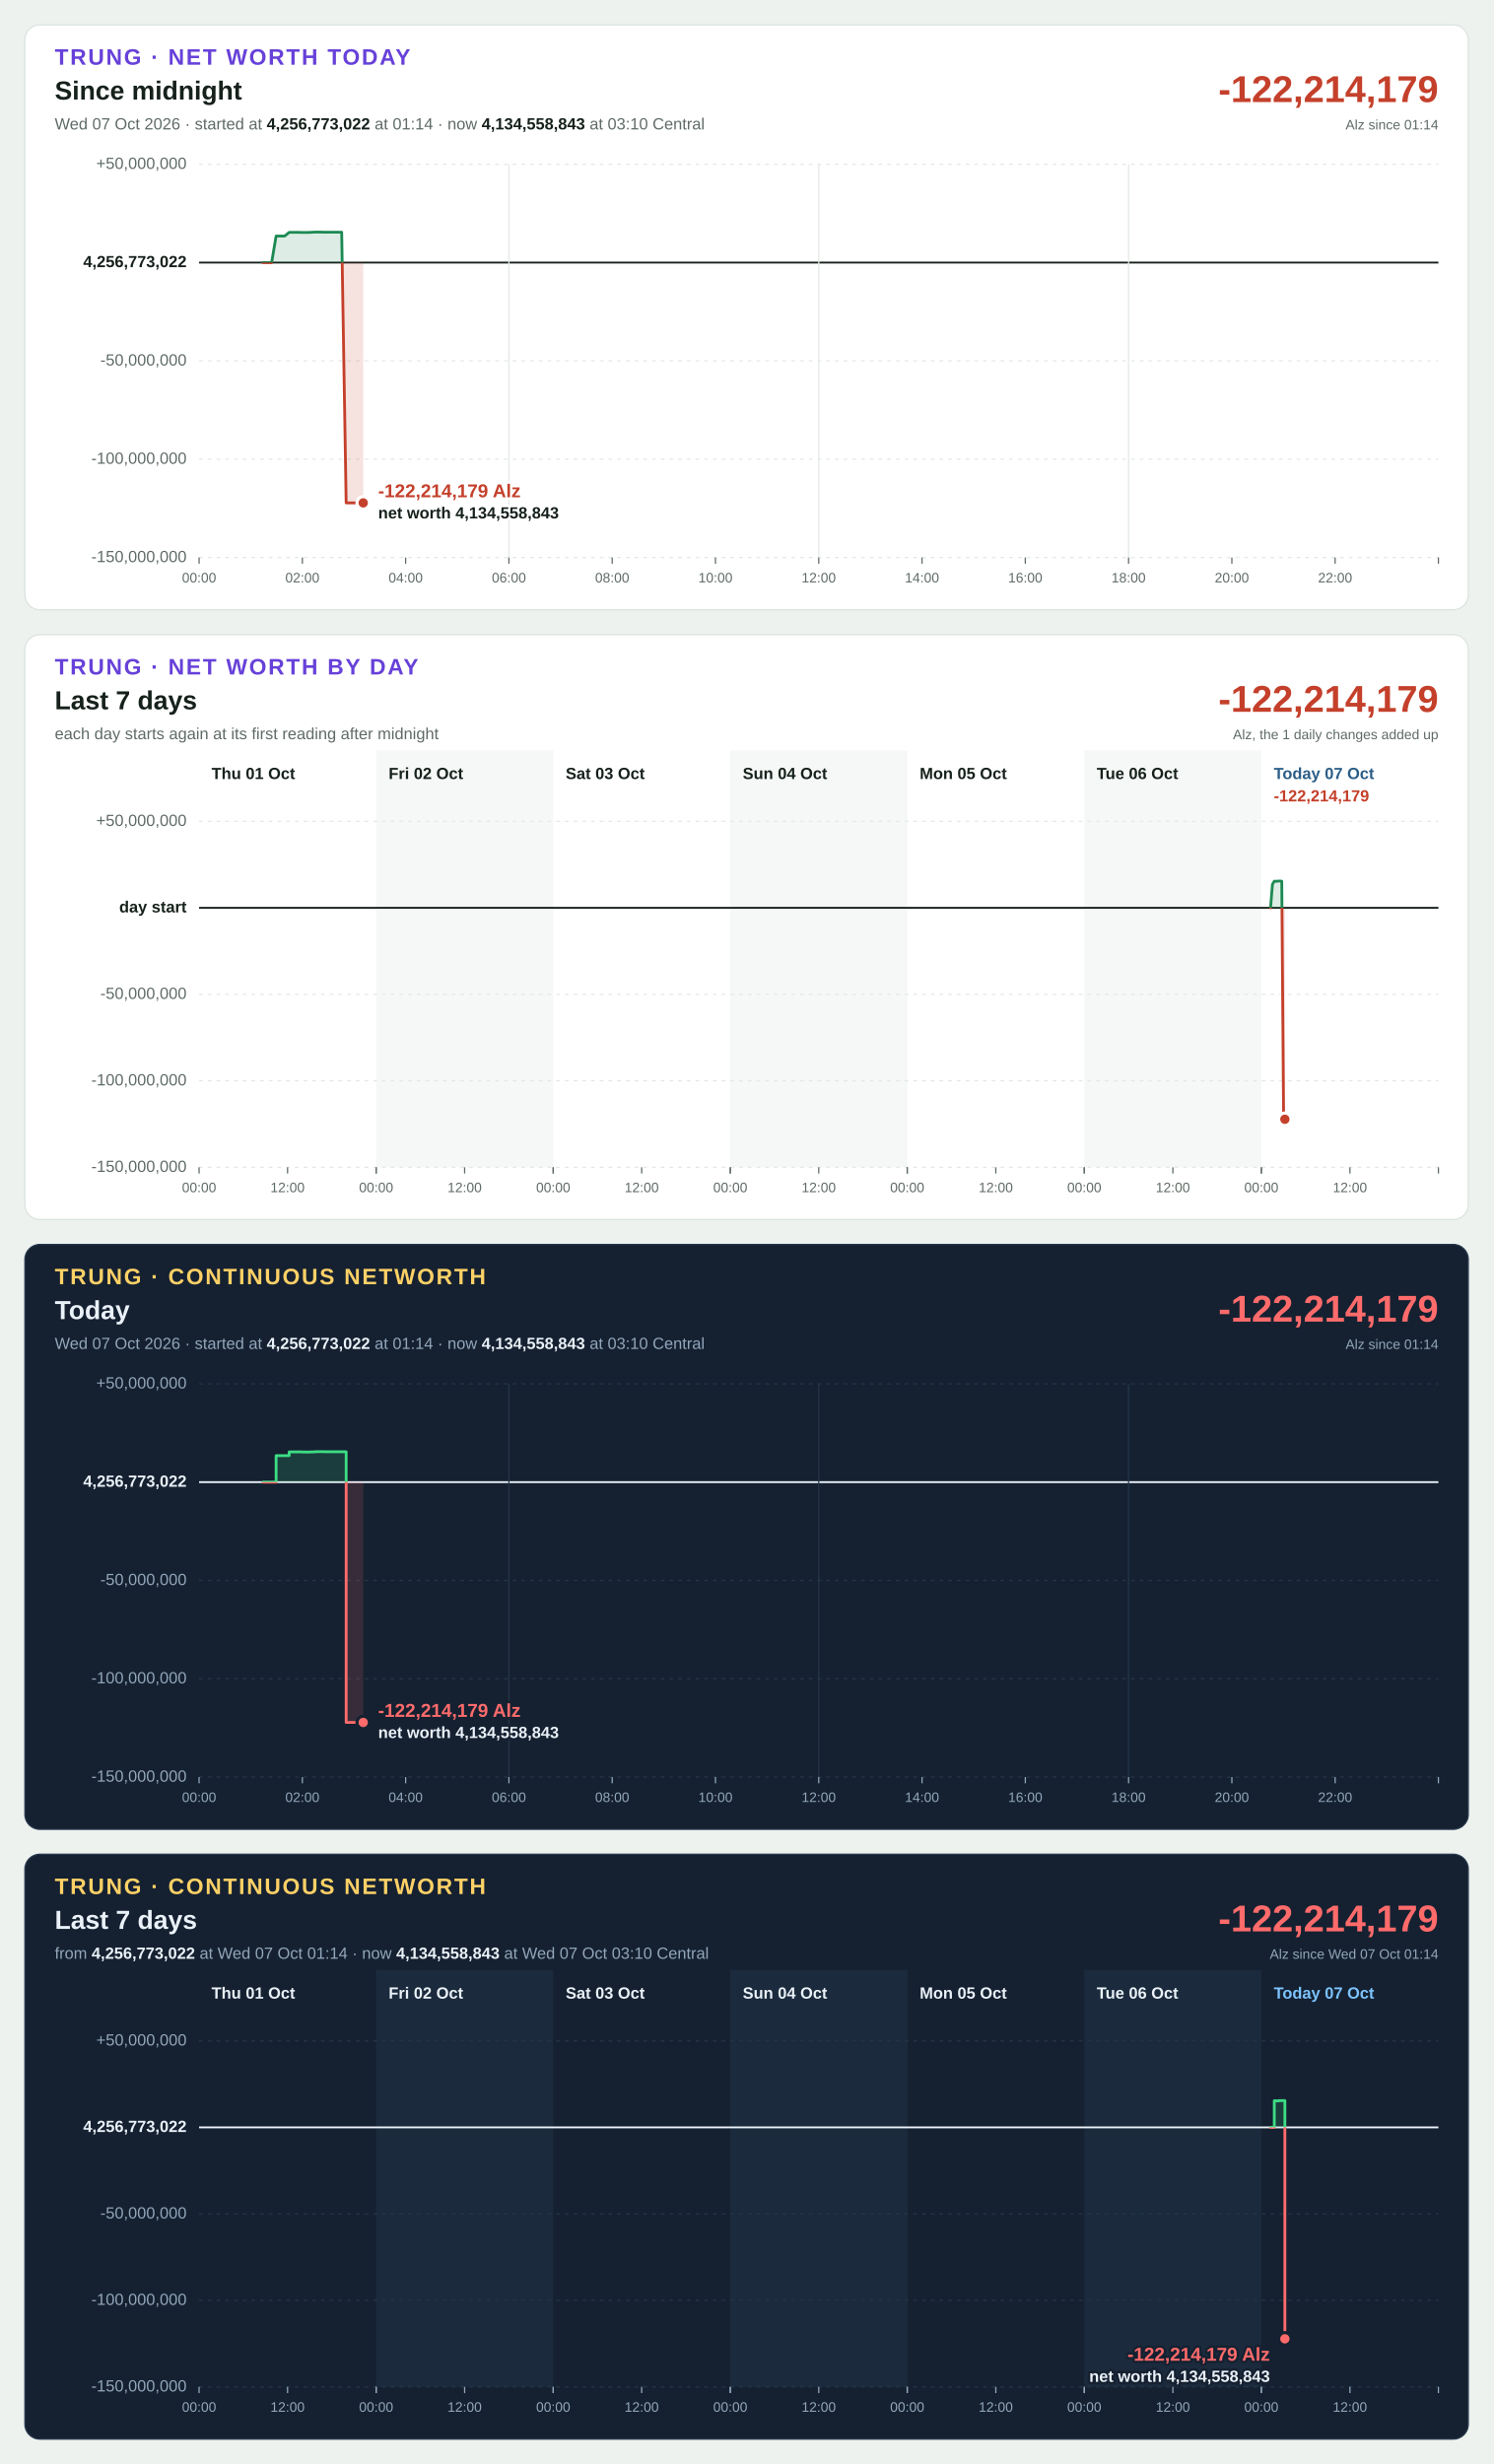
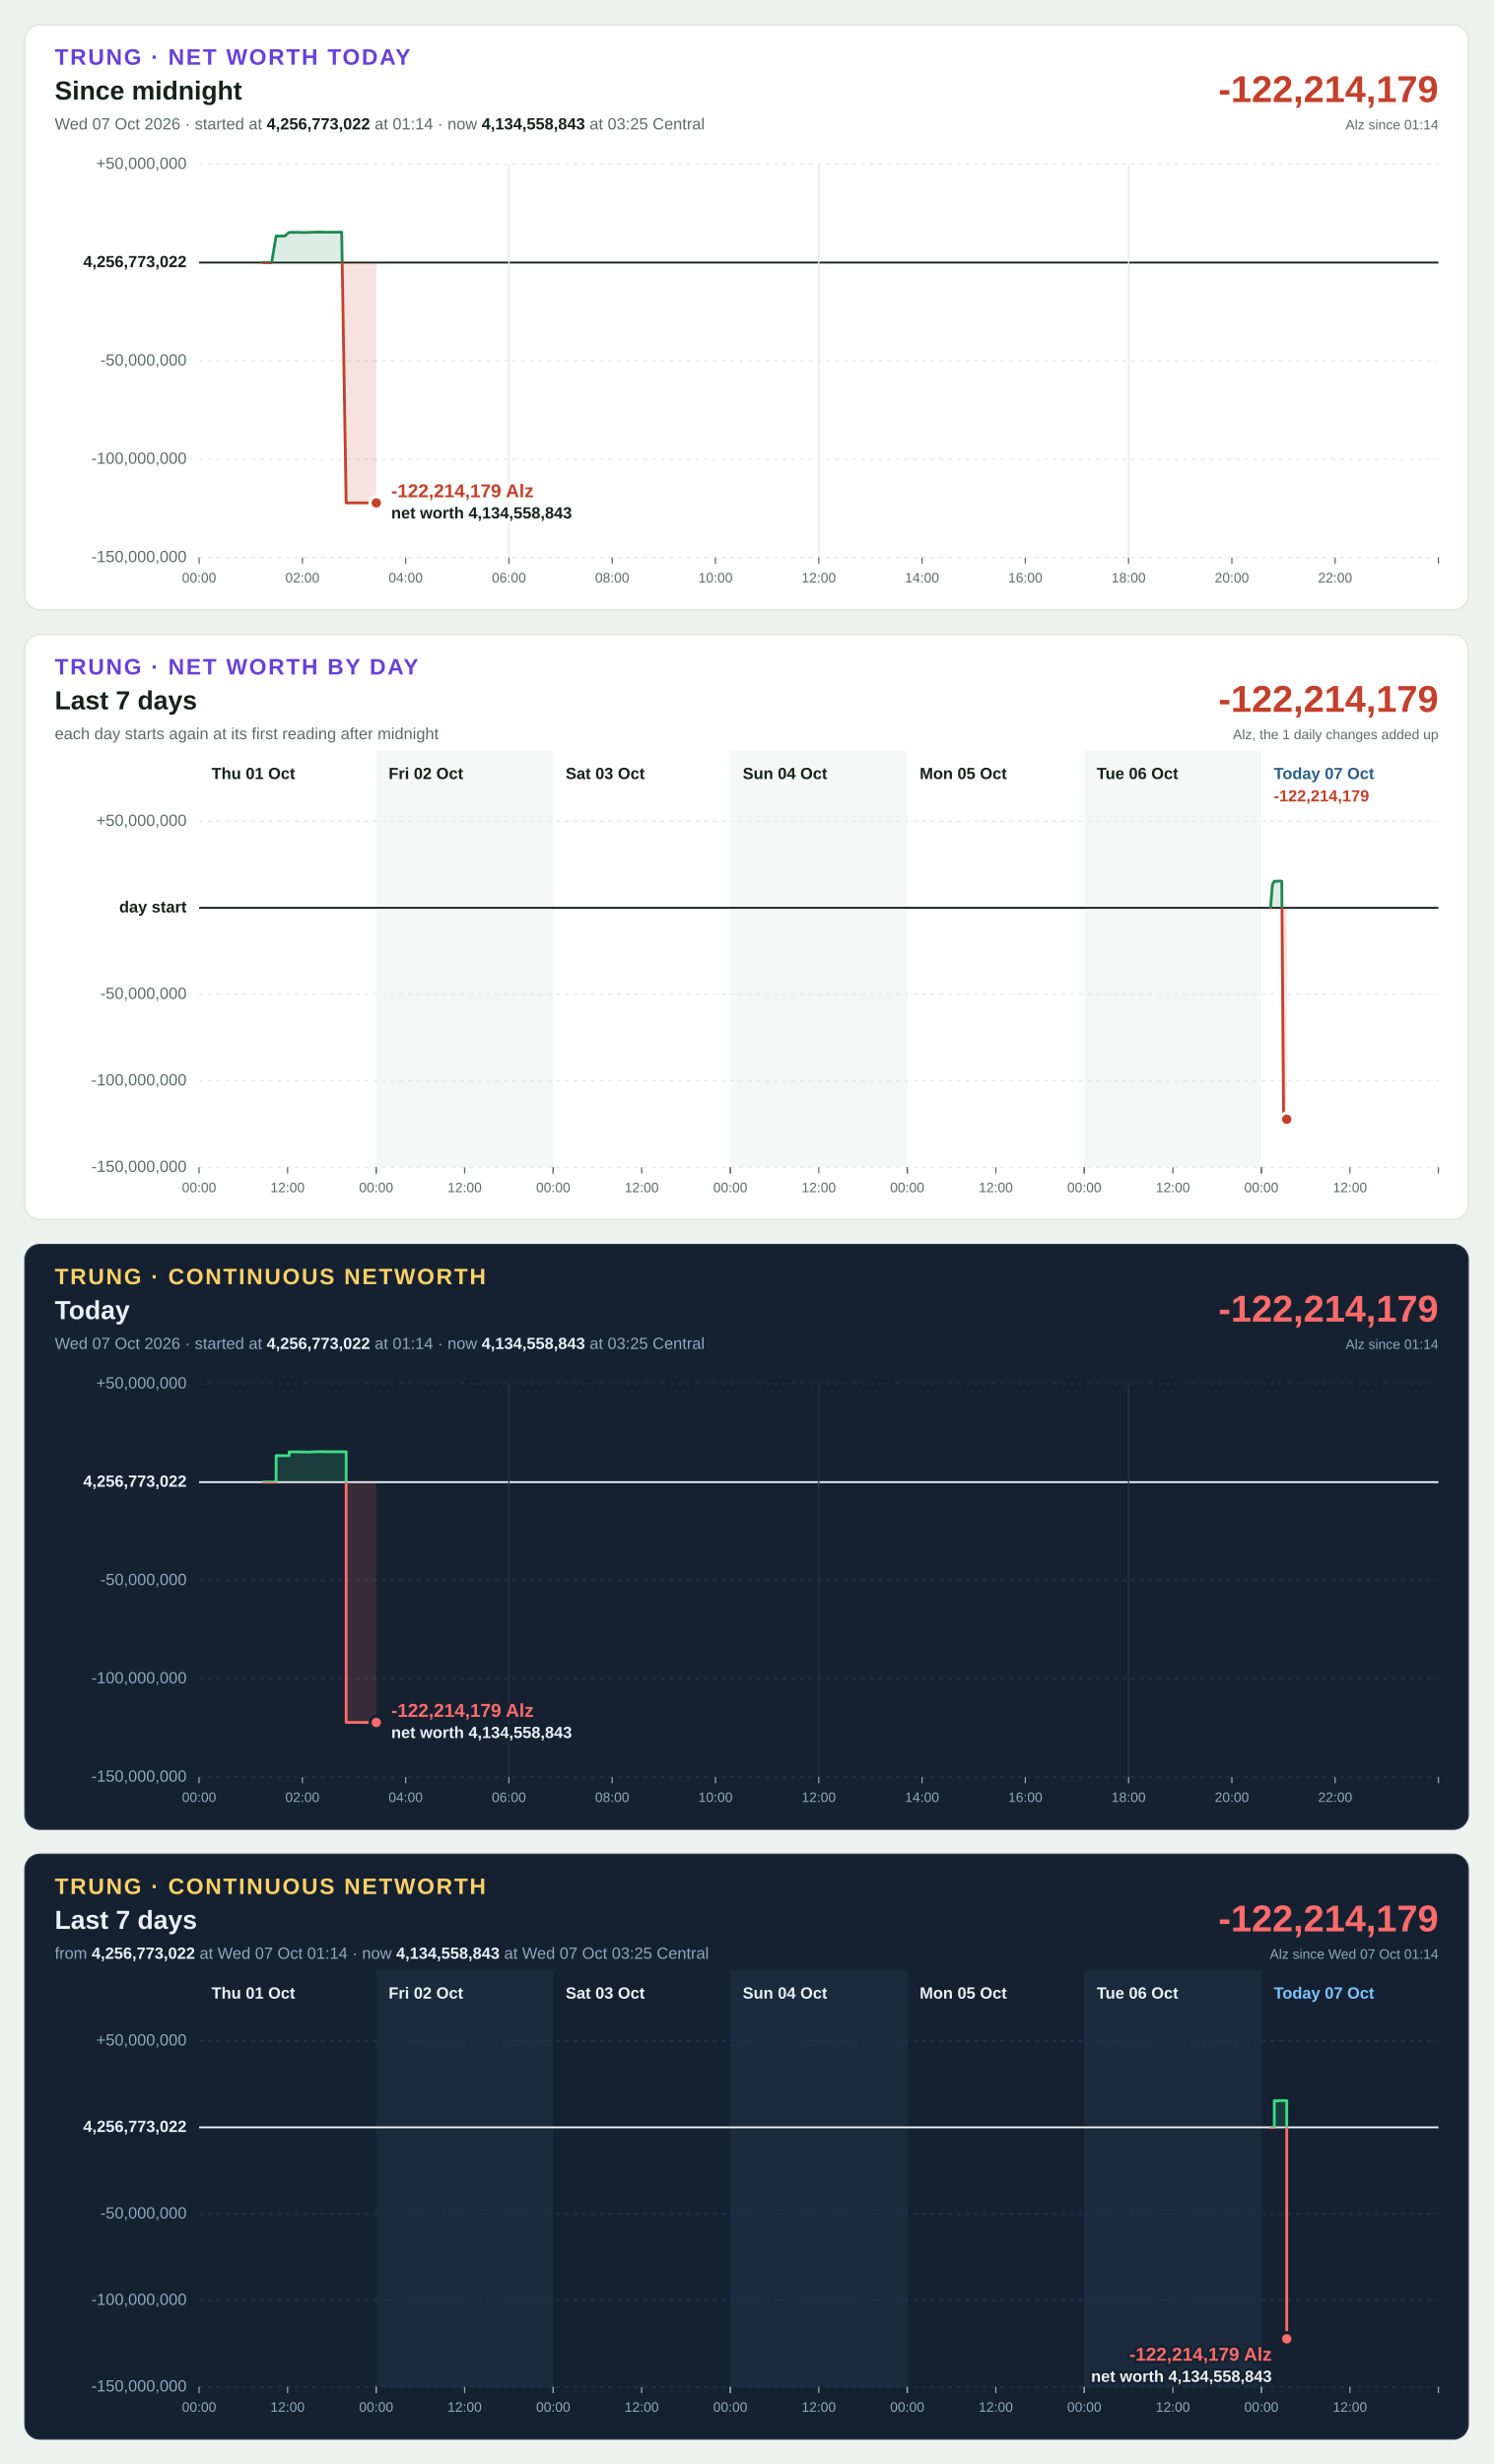
<svg xmlns="http://www.w3.org/2000/svg" width="1200" height="1980" viewBox="0 0 1200 1980" font-family="Segoe UI, Helvetica Neue, Arial, sans-serif" font-size="13" style="font-variant-numeric: tabular-nums">
  <rect width="1200" height="1980" fill="#eef2ef" />
  <g transform="translate(20,20)">
    <rect width="1160" height="470" rx="12" fill="#ffffff" stroke="#dbe3de" />
    <text x="24" y="32" font-size="18" font-weight="700" letter-spacing="1.4" fill="#6741d9">TRUNG · NET WORTH TODAY</text>
    <text x="24" y="60" font-size="21" font-weight="700" fill="#16211b">Since midnight</text>
-     <text x="24" y="84" fill="#5f6b65">Wed 07 Oct 2026 · started at <tspan font-weight="700" fill="#16211b">4,256,773,022</tspan> at 01:14 · now <tspan font-weight="700" fill="#16211b">4,134,558,843</tspan> at 03:10 Central</text>
+     <text x="24" y="84" fill="#5f6b65">Wed 07 Oct 2026 · started at <tspan font-weight="700" fill="#16211b">4,256,773,022</tspan> at 01:14 · now <tspan font-weight="700" fill="#16211b">4,134,558,843</tspan> at 03:25 Central</text>
    <text x="1136" y="62" font-size="30" font-weight="700" text-anchor="end" fill="#c4402b">-122,214,179</text>
    <text x="1136" y="84" font-size="11" text-anchor="end" fill="#5f6b65">Alz since 01:14</text>
    <line x1="140" x2="1136" y1="428.0" y2="428.0" stroke="#e3e9e5" stroke-width="1" stroke-dasharray="3 4" />
    <text x="130" y="428.0" text-anchor="end" dominant-baseline="middle" font-weight="400" fill="#5f6b65">-150,000,000</text>
    <line x1="140" x2="1136" y1="349.0" y2="349.0" stroke="#e3e9e5" stroke-width="1" stroke-dasharray="3 4" />
    <text x="130" y="349.0" text-anchor="end" dominant-baseline="middle" font-weight="400" fill="#5f6b65">-100,000,000</text>
    <line x1="140" x2="1136" y1="270.0" y2="270.0" stroke="#e3e9e5" stroke-width="1" stroke-dasharray="3 4" />
    <text x="130" y="270.0" text-anchor="end" dominant-baseline="middle" font-weight="400" fill="#5f6b65">-50,000,000</text>
    <line x1="140" x2="1136" y1="191.0" y2="191.0" stroke="#16211b" stroke-width="1.5" />
    <text x="130" y="191.0" text-anchor="end" dominant-baseline="middle" font-weight="700" fill="#16211b">4,256,773,022</text>
    <line x1="140" x2="1136" y1="112.0" y2="112.0" stroke="#e3e9e5" stroke-width="1" stroke-dasharray="3 4" />
    <text x="130" y="112.0" text-anchor="end" dominant-baseline="middle" font-weight="400" fill="#5f6b65">+50,000,000</text>
    <line x1="140.0" x2="140.0" y1="428" y2="433" stroke="#5f6b65" stroke-width="1" />
    <text x="140.0" y="448" font-size="11" text-anchor="middle" fill="#5f6b65">00:00</text>
    <line x1="223.0" x2="223.0" y1="428" y2="433" stroke="#5f6b65" stroke-width="1" />
    <text x="223.0" y="448" font-size="11" text-anchor="middle" fill="#5f6b65">02:00</text>
    <line x1="306.0" x2="306.0" y1="428" y2="433" stroke="#5f6b65" stroke-width="1" />
    <text x="306.0" y="448" font-size="11" text-anchor="middle" fill="#5f6b65">04:00</text>
    <line x1="389.0" x2="389.0" y1="112" y2="428" stroke="#e3e9e5" stroke-width="1" />
    <line x1="389.0" x2="389.0" y1="428" y2="433" stroke="#5f6b65" stroke-width="1" />
    <text x="389.0" y="448" font-size="11" text-anchor="middle" fill="#5f6b65">06:00</text>
    <line x1="472.0" x2="472.0" y1="428" y2="433" stroke="#5f6b65" stroke-width="1" />
    <text x="472.0" y="448" font-size="11" text-anchor="middle" fill="#5f6b65">08:00</text>
    <line x1="555.0" x2="555.0" y1="428" y2="433" stroke="#5f6b65" stroke-width="1" />
    <text x="555.0" y="448" font-size="11" text-anchor="middle" fill="#5f6b65">10:00</text>
    <line x1="638.0" x2="638.0" y1="112" y2="428" stroke="#e3e9e5" stroke-width="1" />
    <line x1="638.0" x2="638.0" y1="428" y2="433" stroke="#5f6b65" stroke-width="1" />
    <text x="638.0" y="448" font-size="11" text-anchor="middle" fill="#5f6b65">12:00</text>
    <line x1="721.0" x2="721.0" y1="428" y2="433" stroke="#5f6b65" stroke-width="1" />
    <text x="721.0" y="448" font-size="11" text-anchor="middle" fill="#5f6b65">14:00</text>
    <line x1="804.0" x2="804.0" y1="428" y2="433" stroke="#5f6b65" stroke-width="1" />
    <text x="804.0" y="448" font-size="11" text-anchor="middle" fill="#5f6b65">16:00</text>
    <line x1="887.0" x2="887.0" y1="112" y2="428" stroke="#e3e9e5" stroke-width="1" />
    <line x1="887.0" x2="887.0" y1="428" y2="433" stroke="#5f6b65" stroke-width="1" />
    <text x="887.0" y="448" font-size="11" text-anchor="middle" fill="#5f6b65">18:00</text>
    <line x1="970.0" x2="970.0" y1="428" y2="433" stroke="#5f6b65" stroke-width="1" />
    <text x="970.0" y="448" font-size="11" text-anchor="middle" fill="#5f6b65">20:00</text>
    <line x1="1053.0" x2="1053.0" y1="428" y2="433" stroke="#5f6b65" stroke-width="1" />
    <text x="1053.0" y="448" font-size="11" text-anchor="middle" fill="#5f6b65">22:00</text>
    <line x1="1136.0" x2="1136.0" y1="428" y2="433" stroke="#5f6b65" stroke-width="1" />
    <defs>
-       <path id="shape-today" d="M191.4 191.0L191.4 191.0L194.9 191.0L198.3 191.0L201.9 169.7L205.5 169.7L208.8 169.7L212.4 166.7L216.0 166.7L219.4 166.7L223.0 166.8L226.7 166.8L229.8 166.7L233.4 166.5L237.0 166.5L240.4 166.6L244.1 166.6L247.7 166.6L250.9 166.6L254.6 166.6L258.2 384.1L261.3 384.1L265.0 384.1L268.7 384.1L271.9 384.1L271.9 191.0Z" />
-       <path id="line-today" d="M191.4 191.0L194.9 191.0L198.3 191.0L201.9 169.7L205.5 169.7L208.8 169.7L212.4 166.7L216.0 166.7L219.4 166.7L223.0 166.8L226.7 166.8L229.8 166.7L233.4 166.5L237.0 166.5L240.4 166.6L244.1 166.6L247.7 166.6L250.9 166.6L254.6 166.6L258.2 384.1L261.3 384.1L265.0 384.1L268.7 384.1L271.9 384.1" />
+       <path id="shape-today" d="M191.4 191.0L191.4 191.0L194.9 191.0L198.3 191.0L201.9 169.7L205.5 169.7L208.8 169.7L212.4 166.7L216.0 166.7L219.4 166.7L223.0 166.8L226.7 166.8L229.8 166.7L233.4 166.5L237.0 166.5L240.4 166.6L244.1 166.6L247.7 166.6L250.9 166.6L254.6 166.6L258.2 384.1L261.3 384.1L265.0 384.1L268.7 384.1L271.9 384.1L275.4 384.1L279.0 384.1L282.4 384.1L282.4 191.0Z" />
+       <path id="line-today" d="M191.4 191.0L194.9 191.0L198.3 191.0L201.9 169.7L205.5 169.7L208.8 169.7L212.4 166.7L216.0 166.7L219.4 166.7L223.0 166.8L226.7 166.8L229.8 166.7L233.4 166.5L237.0 166.5L240.4 166.6L244.1 166.6L247.7 166.6L250.9 166.6L254.6 166.6L258.2 384.1L261.3 384.1L265.0 384.1L268.7 384.1L271.9 384.1L275.4 384.1L279.0 384.1L282.4 384.1" />
      <clipPath id="up-today">
        <rect x="140" y="112" width="996" height="79.0" />
      </clipPath>
      <clipPath id="down-today">
        <rect x="140" y="191.0" width="996" height="237.0" />
      </clipPath>
    </defs>
    <use href="#shape-today" fill="#1d8a53" fill-opacity="0.15" clip-path="url(#up-today)" />
    <use href="#line-today" fill="none" stroke="#1d8a53" stroke-width="2.25" stroke-linejoin="round" stroke-linecap="round" clip-path="url(#up-today)" />
    <use href="#shape-today" fill="#c4402b" fill-opacity="0.15" clip-path="url(#down-today)" />
    <use href="#line-today" fill="none" stroke="#c4402b" stroke-width="2.25" stroke-linejoin="round" stroke-linecap="round" clip-path="url(#down-today)" />
-     <circle cx="271.9" cy="384.1" r="5" fill="#c4402b" stroke="#ffffff" stroke-width="2.5" />
-     <text x="283.9" y="379.6" text-anchor="start" font-size="15" font-weight="700" fill="#c4402b" stroke="#ffffff" stroke-width="4" stroke-linejoin="round" paint-order="stroke">-122,214,179 Alz</text>
-     <text x="283.9" y="396.6" text-anchor="start" font-size="13" font-weight="600" fill="#16211b" stroke="#ffffff" stroke-width="4" stroke-linejoin="round" paint-order="stroke">net worth 4,134,558,843</text>
+     <circle cx="282.4" cy="384.1" r="5" fill="#c4402b" stroke="#ffffff" stroke-width="2.5" />
+     <text x="294.4" y="379.6" text-anchor="start" font-size="15" font-weight="700" fill="#c4402b" stroke="#ffffff" stroke-width="4" stroke-linejoin="round" paint-order="stroke">-122,214,179 Alz</text>
+     <text x="294.4" y="396.6" text-anchor="start" font-size="13" font-weight="600" fill="#16211b" stroke="#ffffff" stroke-width="4" stroke-linejoin="round" paint-order="stroke">net worth 4,134,558,843</text>
  </g>
  <g transform="translate(20,510)">
    <rect width="1160" height="470" rx="12" fill="#ffffff" stroke="#dbe3de" />
    <text x="24" y="32" font-size="18" font-weight="700" letter-spacing="1.4" fill="#6741d9">TRUNG · NET WORTH BY DAY</text>
    <text x="24" y="60" font-size="21" font-weight="700" fill="#16211b">Last 7 days</text>
    <text x="24" y="84" fill="#5f6b65">each day starts again at its first reading after midnight</text>
    <text x="1136" y="62" font-size="30" font-weight="700" text-anchor="end" fill="#c4402b">-122,214,179</text>
    <text x="1136" y="84" font-size="11" text-anchor="end" fill="#5f6b65">Alz, the 1 daily changes added up</text>
    <rect x="282.3" y="93" width="142.3" height="335" fill="#f5f8f6" />
    <rect x="566.9" y="93" width="142.3" height="335" fill="#f5f8f6" />
    <rect x="851.4" y="93" width="142.3" height="335" fill="#f5f8f6" />
    <line x1="140" x2="1136" y1="428.0" y2="428.0" stroke="#e3e9e5" stroke-width="1" stroke-dasharray="3 4" />
    <text x="130" y="428.0" text-anchor="end" dominant-baseline="middle" font-weight="400" fill="#5f6b65">-150,000,000</text>
    <line x1="140" x2="1136" y1="358.5" y2="358.5" stroke="#e3e9e5" stroke-width="1" stroke-dasharray="3 4" />
    <text x="130" y="358.5" text-anchor="end" dominant-baseline="middle" font-weight="400" fill="#5f6b65">-100,000,000</text>
    <line x1="140" x2="1136" y1="289.0" y2="289.0" stroke="#e3e9e5" stroke-width="1" stroke-dasharray="3 4" />
    <text x="130" y="289.0" text-anchor="end" dominant-baseline="middle" font-weight="400" fill="#5f6b65">-50,000,000</text>
    <line x1="140" x2="1136" y1="219.5" y2="219.5" stroke="#16211b" stroke-width="1.5" />
    <text x="130" y="219.5" text-anchor="end" dominant-baseline="middle" font-weight="700" fill="#16211b">day start</text>
    <line x1="140" x2="1136" y1="150.0" y2="150.0" stroke="#e3e9e5" stroke-width="1" stroke-dasharray="3 4" />
    <text x="130" y="150.0" text-anchor="end" dominant-baseline="middle" font-weight="400" fill="#5f6b65">+50,000,000</text>
    <text x="150.0" y="116" font-weight="700" fill="#16211b">Thu 01 Oct</text>
    <line x1="140.0" x2="140.0" y1="428" y2="433" stroke="#5f6b65" stroke-width="1" />
    <text x="140.0" y="448" font-size="11" text-anchor="middle" fill="#5f6b65">00:00</text>
    <line x1="211.1" x2="211.1" y1="428" y2="433" stroke="#5f6b65" stroke-width="1" />
    <text x="211.1" y="448" font-size="11" text-anchor="middle" fill="#5f6b65">12:00</text>
    <line x1="282.3" x2="282.3" y1="428" y2="433" stroke="#5f6b65" stroke-width="1" />
    <text x="292.3" y="116" font-weight="700" fill="#16211b">Fri 02 Oct</text>
    <line x1="282.3" x2="282.3" y1="428" y2="433" stroke="#5f6b65" stroke-width="1" />
    <text x="282.3" y="448" font-size="11" text-anchor="middle" fill="#5f6b65">00:00</text>
    <line x1="353.4" x2="353.4" y1="428" y2="433" stroke="#5f6b65" stroke-width="1" />
    <text x="353.4" y="448" font-size="11" text-anchor="middle" fill="#5f6b65">12:00</text>
    <line x1="424.6" x2="424.6" y1="428" y2="433" stroke="#5f6b65" stroke-width="1" />
    <text x="434.6" y="116" font-weight="700" fill="#16211b">Sat 03 Oct</text>
    <line x1="424.6" x2="424.6" y1="428" y2="433" stroke="#5f6b65" stroke-width="1" />
    <text x="424.6" y="448" font-size="11" text-anchor="middle" fill="#5f6b65">00:00</text>
    <line x1="495.7" x2="495.7" y1="428" y2="433" stroke="#5f6b65" stroke-width="1" />
    <text x="495.7" y="448" font-size="11" text-anchor="middle" fill="#5f6b65">12:00</text>
    <line x1="566.9" x2="566.9" y1="428" y2="433" stroke="#5f6b65" stroke-width="1" />
    <text x="576.9" y="116" font-weight="700" fill="#16211b">Sun 04 Oct</text>
    <line x1="566.9" x2="566.9" y1="428" y2="433" stroke="#5f6b65" stroke-width="1" />
    <text x="566.9" y="448" font-size="11" text-anchor="middle" fill="#5f6b65">00:00</text>
    <line x1="638.0" x2="638.0" y1="428" y2="433" stroke="#5f6b65" stroke-width="1" />
    <text x="638.0" y="448" font-size="11" text-anchor="middle" fill="#5f6b65">12:00</text>
    <line x1="709.1" x2="709.1" y1="428" y2="433" stroke="#5f6b65" stroke-width="1" />
    <text x="719.1" y="116" font-weight="700" fill="#16211b">Mon 05 Oct</text>
    <line x1="709.1" x2="709.1" y1="428" y2="433" stroke="#5f6b65" stroke-width="1" />
    <text x="709.1" y="448" font-size="11" text-anchor="middle" fill="#5f6b65">00:00</text>
    <line x1="780.3" x2="780.3" y1="428" y2="433" stroke="#5f6b65" stroke-width="1" />
    <text x="780.3" y="448" font-size="11" text-anchor="middle" fill="#5f6b65">12:00</text>
    <line x1="851.4" x2="851.4" y1="428" y2="433" stroke="#5f6b65" stroke-width="1" />
    <text x="861.4" y="116" font-weight="700" fill="#16211b">Tue 06 Oct</text>
    <line x1="851.4" x2="851.4" y1="428" y2="433" stroke="#5f6b65" stroke-width="1" />
    <text x="851.4" y="448" font-size="11" text-anchor="middle" fill="#5f6b65">00:00</text>
    <line x1="922.6" x2="922.6" y1="428" y2="433" stroke="#5f6b65" stroke-width="1" />
    <text x="922.6" y="448" font-size="11" text-anchor="middle" fill="#5f6b65">12:00</text>
    <line x1="993.7" x2="993.7" y1="428" y2="433" stroke="#5f6b65" stroke-width="1" />
    <text x="1003.7" y="116" font-weight="700" fill="#2b5d87">Today 07 Oct</text>
    <line x1="993.7" x2="993.7" y1="428" y2="433" stroke="#5f6b65" stroke-width="1" />
    <text x="993.7" y="448" font-size="11" text-anchor="middle" fill="#5f6b65">00:00</text>
    <line x1="1064.9" x2="1064.9" y1="428" y2="433" stroke="#5f6b65" stroke-width="1" />
    <text x="1064.9" y="448" font-size="11" text-anchor="middle" fill="#5f6b65">12:00</text>
    <line x1="1136.0" x2="1136.0" y1="428" y2="433" stroke="#5f6b65" stroke-width="1" />
    <text x="1003.7" y="134" font-weight="700" fill="#c4402b">-122,214,179</text>
    <defs>
-       <path id="shape-day6" d="M1001.1 219.5L1001.1 219.5L1002.6 200.7L1004.1 198.1L1005.6 198.2L1007.1 198.0L1008.6 198.0L1010.1 198.1L1011.6 389.4L1012.6 389.4L1012.6 219.5Z" />
-       <path id="line-day6" d="M1001.1 219.5L1002.6 200.7L1004.1 198.1L1005.6 198.2L1007.1 198.0L1008.6 198.0L1010.1 198.1L1011.6 389.4L1012.6 389.4" />
+       <path id="shape-day6" d="M1001.1 219.5L1001.1 219.5L1002.6 200.7L1004.1 198.1L1005.6 198.2L1007.1 198.0L1008.6 198.0L1010.1 198.1L1011.6 389.4L1013.1 389.4L1014.1 389.4L1014.1 219.5Z" />
+       <path id="line-day6" d="M1001.1 219.5L1002.6 200.7L1004.1 198.1L1005.6 198.2L1007.1 198.0L1008.6 198.0L1010.1 198.1L1011.6 389.4L1013.1 389.4L1014.1 389.4" />
      <clipPath id="up-day6">
        <rect x="140" y="150" width="996" height="69.5" />
      </clipPath>
      <clipPath id="down-day6">
        <rect x="140" y="219.5" width="996" height="208.5" />
      </clipPath>
    </defs>
    <use href="#shape-day6" fill="#1d8a53" fill-opacity="0.15" clip-path="url(#up-day6)" />
    <use href="#line-day6" fill="none" stroke="#1d8a53" stroke-width="2.25" stroke-linejoin="round" stroke-linecap="round" clip-path="url(#up-day6)" />
    <use href="#shape-day6" fill="#c4402b" fill-opacity="0.15" clip-path="url(#down-day6)" />
    <use href="#line-day6" fill="none" stroke="#c4402b" stroke-width="2.25" stroke-linejoin="round" stroke-linecap="round" clip-path="url(#down-day6)" />
-     <circle cx="1012.6" cy="389.4" r="5" fill="#c4402b" stroke="#ffffff" stroke-width="2.5" />
+     <circle cx="1014.1" cy="389.4" r="5" fill="#c4402b" stroke="#ffffff" stroke-width="2.5" />
  </g>
  <g transform="translate(20,1000)">
    <rect width="1160" height="470" rx="12" fill="#152131" stroke="#24364a" />
    <text x="24" y="32" font-size="18" font-weight="700" letter-spacing="1.4" fill="#ffd166">TRUNG · CONTINUOUS NETWORTH</text>
    <text x="24" y="60" font-size="21" font-weight="700" fill="#eaf1f8">Today</text>
-     <text x="24" y="84" fill="#93a6ba">Wed 07 Oct 2026 · started at <tspan font-weight="700" fill="#eaf1f8">4,256,773,022</tspan> at 01:14 · now <tspan font-weight="700" fill="#eaf1f8">4,134,558,843</tspan> at 03:10 Central</text>
+     <text x="24" y="84" fill="#93a6ba">Wed 07 Oct 2026 · started at <tspan font-weight="700" fill="#eaf1f8">4,256,773,022</tspan> at 01:14 · now <tspan font-weight="700" fill="#eaf1f8">4,134,558,843</tspan> at 03:25 Central</text>
    <text x="1136" y="62" font-size="30" font-weight="700" text-anchor="end" fill="#ff6b6b">-122,214,179</text>
    <text x="1136" y="84" font-size="11" text-anchor="end" fill="#93a6ba">Alz since 01:14</text>
    <line x1="140" x2="1136" y1="428.0" y2="428.0" stroke="#243548" stroke-width="1" stroke-dasharray="3 4" />
    <text x="130" y="428.0" text-anchor="end" dominant-baseline="middle" font-weight="400" fill="#93a6ba">-150,000,000</text>
    <line x1="140" x2="1136" y1="349.0" y2="349.0" stroke="#243548" stroke-width="1" stroke-dasharray="3 4" />
    <text x="130" y="349.0" text-anchor="end" dominant-baseline="middle" font-weight="400" fill="#93a6ba">-100,000,000</text>
    <line x1="140" x2="1136" y1="270.0" y2="270.0" stroke="#243548" stroke-width="1" stroke-dasharray="3 4" />
    <text x="130" y="270.0" text-anchor="end" dominant-baseline="middle" font-weight="400" fill="#93a6ba">-50,000,000</text>
    <line x1="140" x2="1136" y1="191.0" y2="191.0" stroke="#eaf1f8" stroke-width="1.5" />
    <text x="130" y="191.0" text-anchor="end" dominant-baseline="middle" font-weight="700" fill="#eaf1f8">4,256,773,022</text>
    <line x1="140" x2="1136" y1="112.0" y2="112.0" stroke="#243548" stroke-width="1" stroke-dasharray="3 4" />
    <text x="130" y="112.0" text-anchor="end" dominant-baseline="middle" font-weight="400" fill="#93a6ba">+50,000,000</text>
    <line x1="140.0" x2="140.0" y1="428" y2="433" stroke="#93a6ba" stroke-width="1" />
    <text x="140.0" y="448" font-size="11" text-anchor="middle" fill="#93a6ba">00:00</text>
    <line x1="223.0" x2="223.0" y1="428" y2="433" stroke="#93a6ba" stroke-width="1" />
    <text x="223.0" y="448" font-size="11" text-anchor="middle" fill="#93a6ba">02:00</text>
    <line x1="306.0" x2="306.0" y1="428" y2="433" stroke="#93a6ba" stroke-width="1" />
    <text x="306.0" y="448" font-size="11" text-anchor="middle" fill="#93a6ba">04:00</text>
    <line x1="389.0" x2="389.0" y1="112" y2="428" stroke="#243548" stroke-width="1" />
    <line x1="389.0" x2="389.0" y1="428" y2="433" stroke="#93a6ba" stroke-width="1" />
    <text x="389.0" y="448" font-size="11" text-anchor="middle" fill="#93a6ba">06:00</text>
    <line x1="472.0" x2="472.0" y1="428" y2="433" stroke="#93a6ba" stroke-width="1" />
    <text x="472.0" y="448" font-size="11" text-anchor="middle" fill="#93a6ba">08:00</text>
    <line x1="555.0" x2="555.0" y1="428" y2="433" stroke="#93a6ba" stroke-width="1" />
    <text x="555.0" y="448" font-size="11" text-anchor="middle" fill="#93a6ba">10:00</text>
    <line x1="638.0" x2="638.0" y1="112" y2="428" stroke="#243548" stroke-width="1" />
    <line x1="638.0" x2="638.0" y1="428" y2="433" stroke="#93a6ba" stroke-width="1" />
    <text x="638.0" y="448" font-size="11" text-anchor="middle" fill="#93a6ba">12:00</text>
    <line x1="721.0" x2="721.0" y1="428" y2="433" stroke="#93a6ba" stroke-width="1" />
    <text x="721.0" y="448" font-size="11" text-anchor="middle" fill="#93a6ba">14:00</text>
    <line x1="804.0" x2="804.0" y1="428" y2="433" stroke="#93a6ba" stroke-width="1" />
    <text x="804.0" y="448" font-size="11" text-anchor="middle" fill="#93a6ba">16:00</text>
    <line x1="887.0" x2="887.0" y1="112" y2="428" stroke="#243548" stroke-width="1" />
    <line x1="887.0" x2="887.0" y1="428" y2="433" stroke="#93a6ba" stroke-width="1" />
    <text x="887.0" y="448" font-size="11" text-anchor="middle" fill="#93a6ba">18:00</text>
    <line x1="970.0" x2="970.0" y1="428" y2="433" stroke="#93a6ba" stroke-width="1" />
    <text x="970.0" y="448" font-size="11" text-anchor="middle" fill="#93a6ba">20:00</text>
    <line x1="1053.0" x2="1053.0" y1="428" y2="433" stroke="#93a6ba" stroke-width="1" />
    <text x="1053.0" y="448" font-size="11" text-anchor="middle" fill="#93a6ba">22:00</text>
    <line x1="1136.0" x2="1136.0" y1="428" y2="433" stroke="#93a6ba" stroke-width="1" />
    <defs>
-       <path id="shape-flow-today" d="M191.4 191.0L191.4 191.0L201.9 191.0L201.9 169.7L205.5 169.7L205.5 169.7L212.4 169.7L212.4 166.7L216.0 166.7L216.0 166.7L219.4 166.7L219.4 166.7L223.0 166.7L223.0 166.8L229.8 166.8L229.8 166.7L233.4 166.7L233.4 166.5L237.0 166.5L237.0 166.5L240.4 166.5L240.4 166.6L247.7 166.6L247.7 166.6L250.9 166.6L250.9 166.6L254.6 166.6L254.6 166.6L258.2 166.6L258.2 384.1L271.9 384.1L271.9 384.1L271.9 191.0Z" />
-       <path id="line-flow-today" d="M191.4 191.0L201.9 191.0L201.9 169.7L205.5 169.7L205.5 169.7L212.4 169.7L212.4 166.7L216.0 166.7L216.0 166.7L219.4 166.7L219.4 166.7L223.0 166.7L223.0 166.8L229.8 166.8L229.8 166.7L233.4 166.7L233.4 166.5L237.0 166.5L237.0 166.5L240.4 166.5L240.4 166.6L247.7 166.6L247.7 166.6L250.9 166.6L250.9 166.6L254.6 166.6L254.6 166.6L258.2 166.6L258.2 384.1L271.9 384.1L271.9 384.1" />
+       <path id="shape-flow-today" d="M191.4 191.0L191.4 191.0L201.9 191.0L201.9 169.7L205.5 169.7L205.5 169.7L212.4 169.7L212.4 166.7L216.0 166.7L216.0 166.7L219.4 166.7L219.4 166.7L223.0 166.7L223.0 166.8L229.8 166.8L229.8 166.7L233.4 166.7L233.4 166.5L237.0 166.5L237.0 166.5L240.4 166.5L240.4 166.6L247.7 166.6L247.7 166.6L250.9 166.6L250.9 166.6L254.6 166.6L254.6 166.6L258.2 166.6L258.2 384.1L282.4 384.1L282.4 384.1L282.4 191.0Z" />
+       <path id="line-flow-today" d="M191.4 191.0L201.9 191.0L201.9 169.7L205.5 169.7L205.5 169.7L212.4 169.7L212.4 166.7L216.0 166.7L216.0 166.7L219.4 166.7L219.4 166.7L223.0 166.7L223.0 166.8L229.8 166.8L229.8 166.7L233.4 166.7L233.4 166.5L237.0 166.5L237.0 166.5L240.4 166.5L240.4 166.6L247.7 166.6L247.7 166.6L250.9 166.6L250.9 166.6L254.6 166.6L254.6 166.6L258.2 166.6L258.2 384.1L282.4 384.1L282.4 384.1" />
      <clipPath id="up-flow-today">
        <rect x="140" y="112" width="996" height="79.0" />
      </clipPath>
      <clipPath id="down-flow-today">
        <rect x="140" y="191.0" width="996" height="237.0" />
      </clipPath>
    </defs>
    <use href="#shape-flow-today" fill="#3ddc84" fill-opacity="0.15" clip-path="url(#up-flow-today)" />
    <use href="#line-flow-today" fill="none" stroke="#3ddc84" stroke-width="2.25" stroke-linejoin="round" stroke-linecap="round" clip-path="url(#up-flow-today)" />
    <use href="#shape-flow-today" fill="#ff6b6b" fill-opacity="0.15" clip-path="url(#down-flow-today)" />
    <use href="#line-flow-today" fill="none" stroke="#ff6b6b" stroke-width="2.25" stroke-linejoin="round" stroke-linecap="round" clip-path="url(#down-flow-today)" />
-     <circle cx="271.9" cy="384.1" r="5" fill="#ff6b6b" stroke="#152131" stroke-width="2.5" />
-     <text x="283.9" y="379.6" text-anchor="start" font-size="15" font-weight="700" fill="#ff6b6b" stroke="#152131" stroke-width="4" stroke-linejoin="round" paint-order="stroke">-122,214,179 Alz</text>
-     <text x="283.9" y="396.6" text-anchor="start" font-size="13" font-weight="600" fill="#eaf1f8" stroke="#152131" stroke-width="4" stroke-linejoin="round" paint-order="stroke">net worth 4,134,558,843</text>
+     <circle cx="282.4" cy="384.1" r="5" fill="#ff6b6b" stroke="#152131" stroke-width="2.5" />
+     <text x="294.4" y="379.6" text-anchor="start" font-size="15" font-weight="700" fill="#ff6b6b" stroke="#152131" stroke-width="4" stroke-linejoin="round" paint-order="stroke">-122,214,179 Alz</text>
+     <text x="294.4" y="396.6" text-anchor="start" font-size="13" font-weight="600" fill="#eaf1f8" stroke="#152131" stroke-width="4" stroke-linejoin="round" paint-order="stroke">net worth 4,134,558,843</text>
  </g>
  <g transform="translate(20,1490)">
    <rect width="1160" height="470" rx="12" fill="#152131" stroke="#24364a" />
    <text x="24" y="32" font-size="18" font-weight="700" letter-spacing="1.4" fill="#ffd166">TRUNG · CONTINUOUS NETWORTH</text>
    <text x="24" y="60" font-size="21" font-weight="700" fill="#eaf1f8">Last 7 days</text>
-     <text x="24" y="84" fill="#93a6ba">from <tspan font-weight="700" fill="#eaf1f8">4,256,773,022</tspan> at Wed 07 Oct 01:14 · now <tspan font-weight="700" fill="#eaf1f8">4,134,558,843</tspan> at Wed 07 Oct 03:10 Central</text>
+     <text x="24" y="84" fill="#93a6ba">from <tspan font-weight="700" fill="#eaf1f8">4,256,773,022</tspan> at Wed 07 Oct 01:14 · now <tspan font-weight="700" fill="#eaf1f8">4,134,558,843</tspan> at Wed 07 Oct 03:25 Central</text>
    <text x="1136" y="62" font-size="30" font-weight="700" text-anchor="end" fill="#ff6b6b">-122,214,179</text>
    <text x="1136" y="84" font-size="11" text-anchor="end" fill="#93a6ba">Alz since Wed 07 Oct 01:14</text>
    <rect x="282.3" y="93" width="142.3" height="335" fill="#1b2b3d" />
    <rect x="566.9" y="93" width="142.3" height="335" fill="#1b2b3d" />
    <rect x="851.4" y="93" width="142.3" height="335" fill="#1b2b3d" />
    <line x1="140" x2="1136" y1="428.0" y2="428.0" stroke="#243548" stroke-width="1" stroke-dasharray="3 4" />
    <text x="130" y="428.0" text-anchor="end" dominant-baseline="middle" font-weight="400" fill="#93a6ba">-150,000,000</text>
    <line x1="140" x2="1136" y1="358.5" y2="358.5" stroke="#243548" stroke-width="1" stroke-dasharray="3 4" />
    <text x="130" y="358.5" text-anchor="end" dominant-baseline="middle" font-weight="400" fill="#93a6ba">-100,000,000</text>
    <line x1="140" x2="1136" y1="289.0" y2="289.0" stroke="#243548" stroke-width="1" stroke-dasharray="3 4" />
    <text x="130" y="289.0" text-anchor="end" dominant-baseline="middle" font-weight="400" fill="#93a6ba">-50,000,000</text>
    <line x1="140" x2="1136" y1="219.5" y2="219.5" stroke="#eaf1f8" stroke-width="1.5" />
    <text x="130" y="219.5" text-anchor="end" dominant-baseline="middle" font-weight="700" fill="#eaf1f8">4,256,773,022</text>
    <line x1="140" x2="1136" y1="150.0" y2="150.0" stroke="#243548" stroke-width="1" stroke-dasharray="3 4" />
    <text x="130" y="150.0" text-anchor="end" dominant-baseline="middle" font-weight="400" fill="#93a6ba">+50,000,000</text>
    <text x="150.0" y="116" font-weight="700" fill="#eaf1f8">Thu 01 Oct</text>
    <line x1="140.0" x2="140.0" y1="428" y2="433" stroke="#93a6ba" stroke-width="1" />
    <text x="140.0" y="448" font-size="11" text-anchor="middle" fill="#93a6ba">00:00</text>
    <line x1="211.1" x2="211.1" y1="428" y2="433" stroke="#93a6ba" stroke-width="1" />
    <text x="211.1" y="448" font-size="11" text-anchor="middle" fill="#93a6ba">12:00</text>
    <line x1="282.3" x2="282.3" y1="428" y2="433" stroke="#93a6ba" stroke-width="1" />
    <text x="292.3" y="116" font-weight="700" fill="#eaf1f8">Fri 02 Oct</text>
    <line x1="282.3" x2="282.3" y1="428" y2="433" stroke="#93a6ba" stroke-width="1" />
    <text x="282.3" y="448" font-size="11" text-anchor="middle" fill="#93a6ba">00:00</text>
    <line x1="353.4" x2="353.4" y1="428" y2="433" stroke="#93a6ba" stroke-width="1" />
    <text x="353.4" y="448" font-size="11" text-anchor="middle" fill="#93a6ba">12:00</text>
    <line x1="424.6" x2="424.6" y1="428" y2="433" stroke="#93a6ba" stroke-width="1" />
    <text x="434.6" y="116" font-weight="700" fill="#eaf1f8">Sat 03 Oct</text>
    <line x1="424.6" x2="424.6" y1="428" y2="433" stroke="#93a6ba" stroke-width="1" />
    <text x="424.6" y="448" font-size="11" text-anchor="middle" fill="#93a6ba">00:00</text>
    <line x1="495.7" x2="495.7" y1="428" y2="433" stroke="#93a6ba" stroke-width="1" />
    <text x="495.7" y="448" font-size="11" text-anchor="middle" fill="#93a6ba">12:00</text>
    <line x1="566.9" x2="566.9" y1="428" y2="433" stroke="#93a6ba" stroke-width="1" />
    <text x="576.9" y="116" font-weight="700" fill="#eaf1f8">Sun 04 Oct</text>
    <line x1="566.9" x2="566.9" y1="428" y2="433" stroke="#93a6ba" stroke-width="1" />
    <text x="566.9" y="448" font-size="11" text-anchor="middle" fill="#93a6ba">00:00</text>
    <line x1="638.0" x2="638.0" y1="428" y2="433" stroke="#93a6ba" stroke-width="1" />
    <text x="638.0" y="448" font-size="11" text-anchor="middle" fill="#93a6ba">12:00</text>
    <line x1="709.1" x2="709.1" y1="428" y2="433" stroke="#93a6ba" stroke-width="1" />
    <text x="719.1" y="116" font-weight="700" fill="#eaf1f8">Mon 05 Oct</text>
    <line x1="709.1" x2="709.1" y1="428" y2="433" stroke="#93a6ba" stroke-width="1" />
    <text x="709.1" y="448" font-size="11" text-anchor="middle" fill="#93a6ba">00:00</text>
    <line x1="780.3" x2="780.3" y1="428" y2="433" stroke="#93a6ba" stroke-width="1" />
    <text x="780.3" y="448" font-size="11" text-anchor="middle" fill="#93a6ba">12:00</text>
    <line x1="851.4" x2="851.4" y1="428" y2="433" stroke="#93a6ba" stroke-width="1" />
    <text x="861.4" y="116" font-weight="700" fill="#eaf1f8">Tue 06 Oct</text>
    <line x1="851.4" x2="851.4" y1="428" y2="433" stroke="#93a6ba" stroke-width="1" />
    <text x="851.4" y="448" font-size="11" text-anchor="middle" fill="#93a6ba">00:00</text>
    <line x1="922.6" x2="922.6" y1="428" y2="433" stroke="#93a6ba" stroke-width="1" />
    <text x="922.6" y="448" font-size="11" text-anchor="middle" fill="#93a6ba">12:00</text>
    <line x1="993.7" x2="993.7" y1="428" y2="433" stroke="#93a6ba" stroke-width="1" />
    <text x="1003.7" y="116" font-weight="700" fill="#7cc4ff">Today 07 Oct</text>
    <line x1="993.7" x2="993.7" y1="428" y2="433" stroke="#93a6ba" stroke-width="1" />
    <text x="993.7" y="448" font-size="11" text-anchor="middle" fill="#93a6ba">00:00</text>
    <line x1="1064.9" x2="1064.9" y1="428" y2="433" stroke="#93a6ba" stroke-width="1" />
    <text x="1064.9" y="448" font-size="11" text-anchor="middle" fill="#93a6ba">12:00</text>
    <line x1="1136.0" x2="1136.0" y1="428" y2="433" stroke="#93a6ba" stroke-width="1" />
    <defs>
-       <path id="shape-flow-week" d="M1001.1 219.5L1001.1 219.5L1004.1 219.5L1004.1 198.1L1005.6 198.1L1005.6 198.2L1007.6 198.2L1007.6 198.0L1009.6 198.0L1009.6 198.0L1012.6 198.0L1012.6 389.4L1012.6 219.5Z" />
-       <path id="line-flow-week" d="M1001.1 219.5L1004.1 219.5L1004.1 198.1L1005.6 198.1L1005.6 198.2L1007.6 198.2L1007.6 198.0L1009.6 198.0L1009.6 198.0L1012.6 198.0L1012.6 389.4" />
+       <path id="shape-flow-week" d="M1001.1 219.5L1001.1 219.5L1004.1 219.5L1004.1 198.1L1005.6 198.1L1005.6 198.2L1007.6 198.2L1007.6 198.0L1009.6 198.0L1009.6 198.0L1014.1 198.0L1014.1 389.4L1014.1 219.5Z" />
+       <path id="line-flow-week" d="M1001.1 219.5L1004.1 219.5L1004.1 198.1L1005.6 198.1L1005.6 198.2L1007.6 198.2L1007.6 198.0L1009.6 198.0L1009.6 198.0L1014.1 198.0L1014.1 389.4" />
      <clipPath id="up-flow-week">
        <rect x="140" y="150" width="996" height="69.5" />
      </clipPath>
      <clipPath id="down-flow-week">
        <rect x="140" y="219.5" width="996" height="208.5" />
      </clipPath>
    </defs>
    <use href="#shape-flow-week" fill="#3ddc84" fill-opacity="0.15" clip-path="url(#up-flow-week)" />
    <use href="#line-flow-week" fill="none" stroke="#3ddc84" stroke-width="2.25" stroke-linejoin="round" stroke-linecap="round" clip-path="url(#up-flow-week)" />
    <use href="#shape-flow-week" fill="#ff6b6b" fill-opacity="0.15" clip-path="url(#down-flow-week)" />
    <use href="#line-flow-week" fill="none" stroke="#ff6b6b" stroke-width="2.25" stroke-linejoin="round" stroke-linecap="round" clip-path="url(#down-flow-week)" />
-     <circle cx="1012.6" cy="389.4" r="5" fill="#ff6b6b" stroke="#152131" stroke-width="2.5" />
-     <text x="1000.6" y="407.0" text-anchor="end" font-size="15" font-weight="700" fill="#ff6b6b" stroke="#152131" stroke-width="4" stroke-linejoin="round" paint-order="stroke">-122,214,179 Alz</text>
-     <text x="1000.6" y="424.0" text-anchor="end" font-size="13" font-weight="600" fill="#eaf1f8" stroke="#152131" stroke-width="4" stroke-linejoin="round" paint-order="stroke">net worth 4,134,558,843</text>
+     <circle cx="1014.1" cy="389.4" r="5" fill="#ff6b6b" stroke="#152131" stroke-width="2.5" />
+     <text x="1002.1" y="407.0" text-anchor="end" font-size="15" font-weight="700" fill="#ff6b6b" stroke="#152131" stroke-width="4" stroke-linejoin="round" paint-order="stroke">-122,214,179 Alz</text>
+     <text x="1002.1" y="424.0" text-anchor="end" font-size="13" font-weight="600" fill="#eaf1f8" stroke="#152131" stroke-width="4" stroke-linejoin="round" paint-order="stroke">net worth 4,134,558,843</text>
  </g>
</svg>
